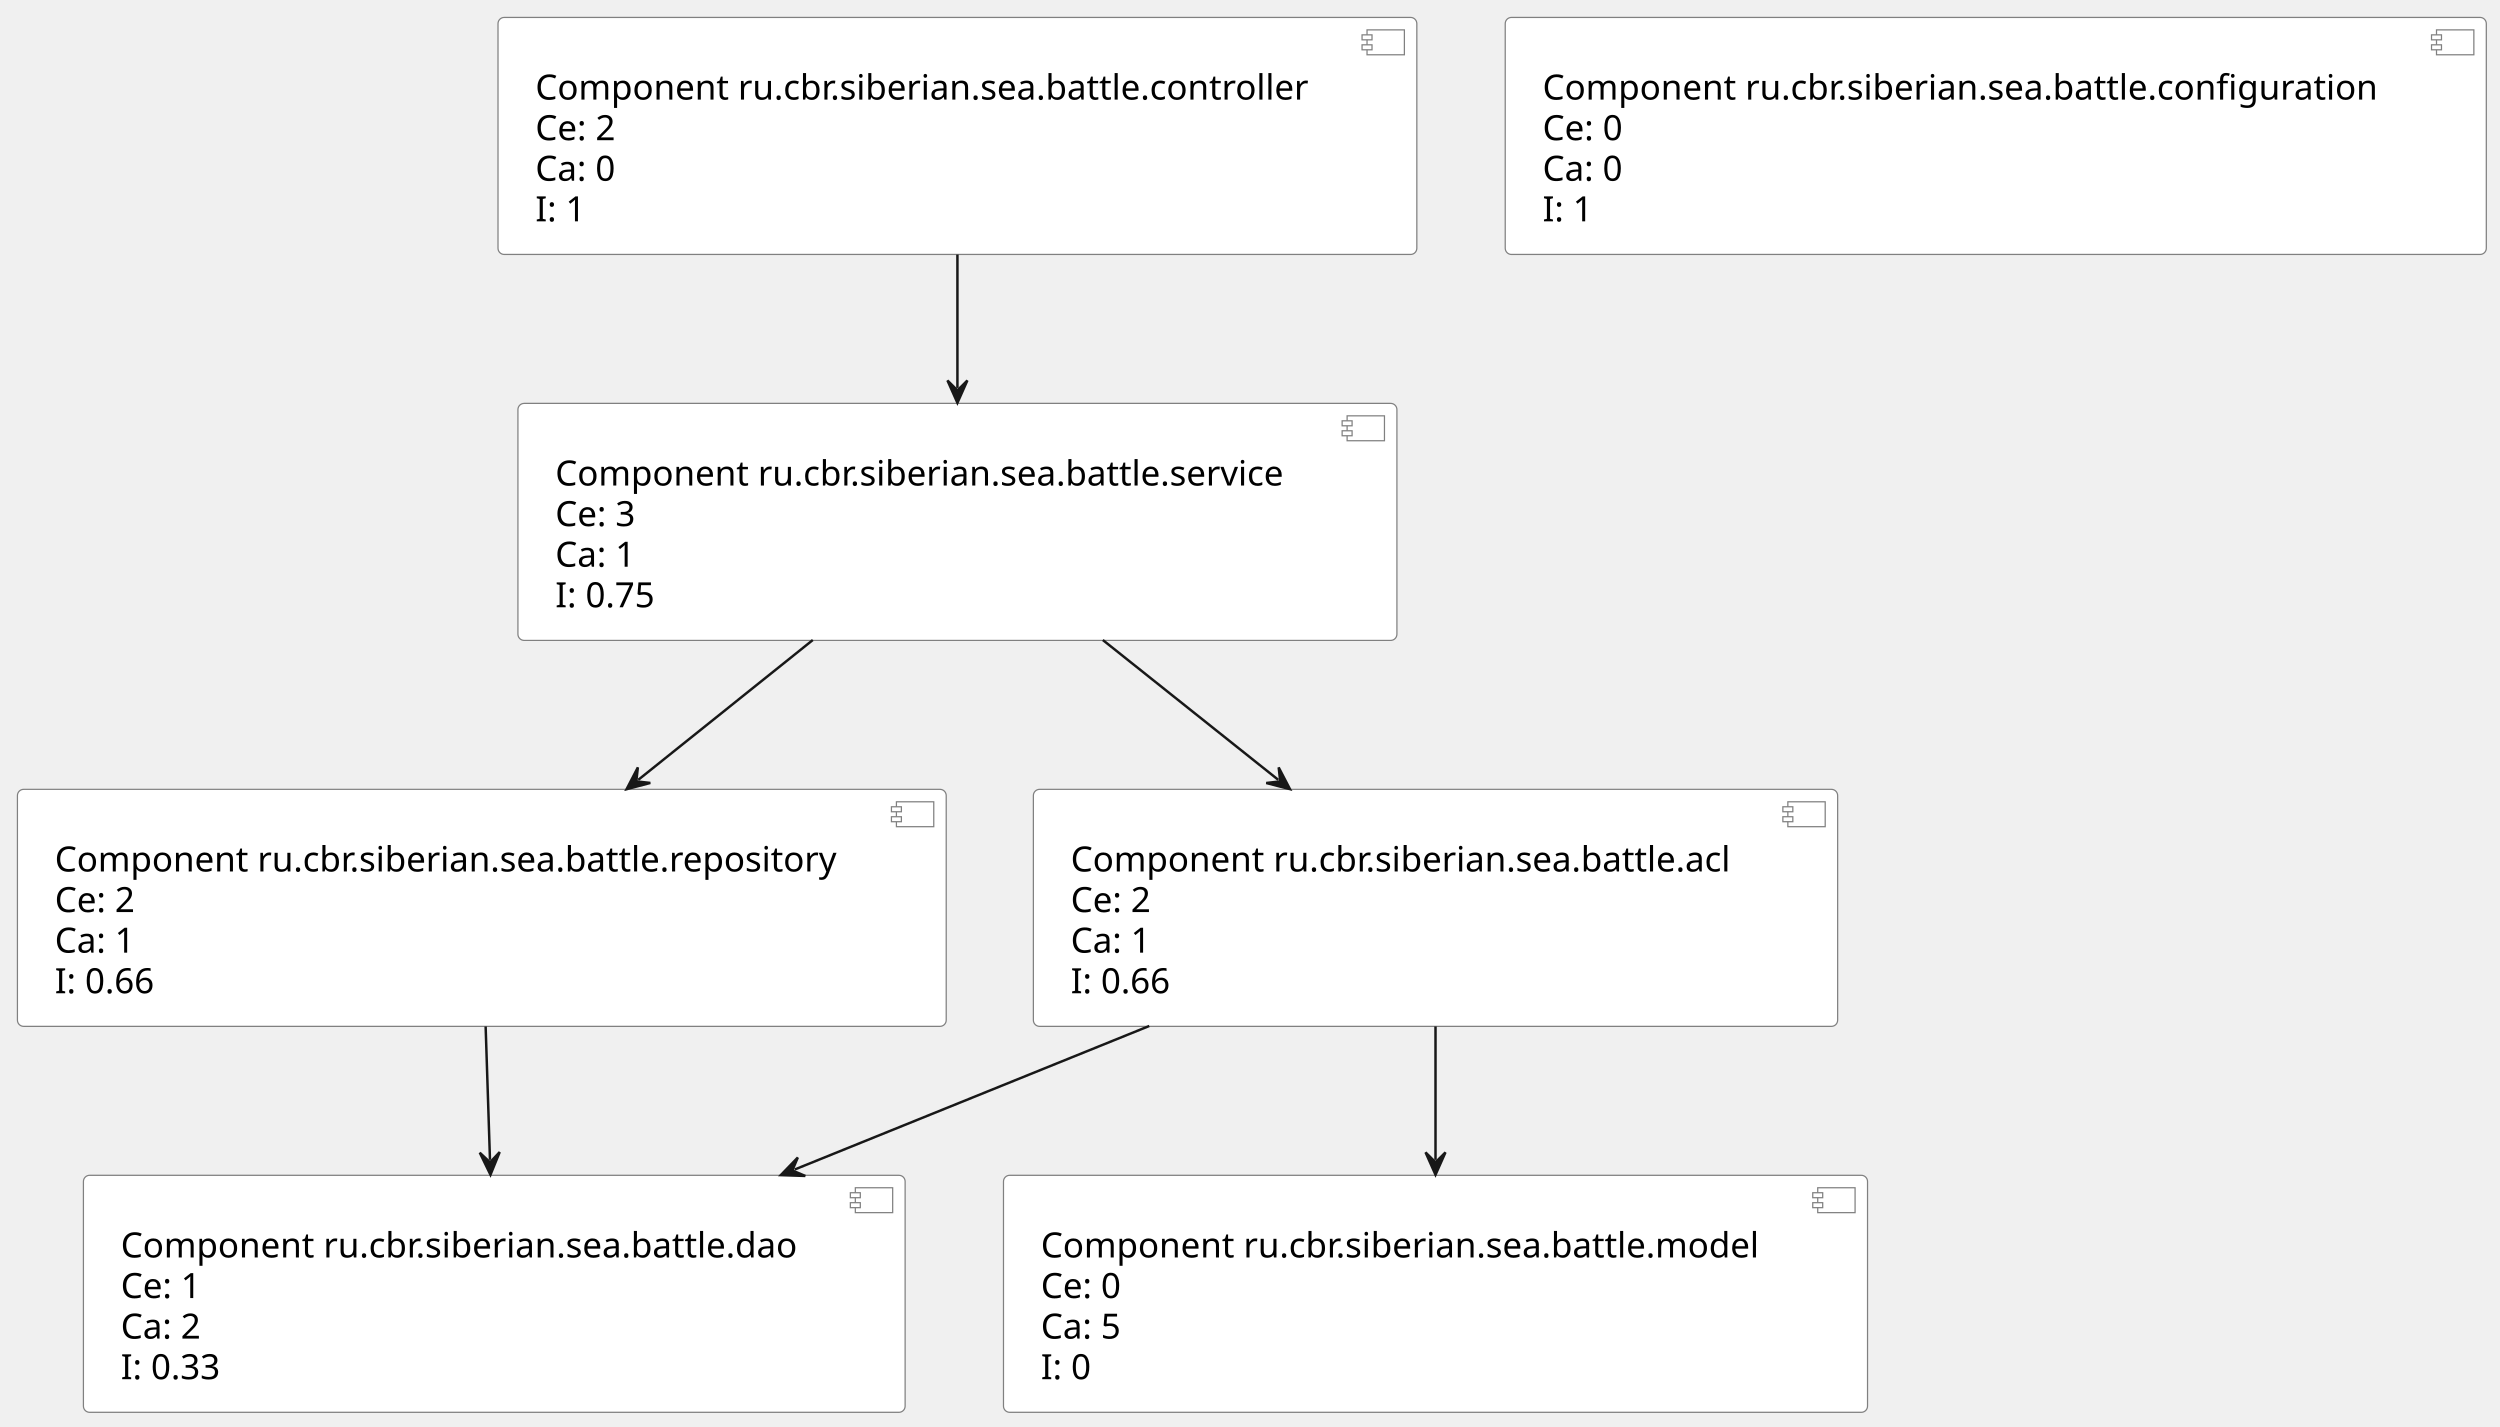
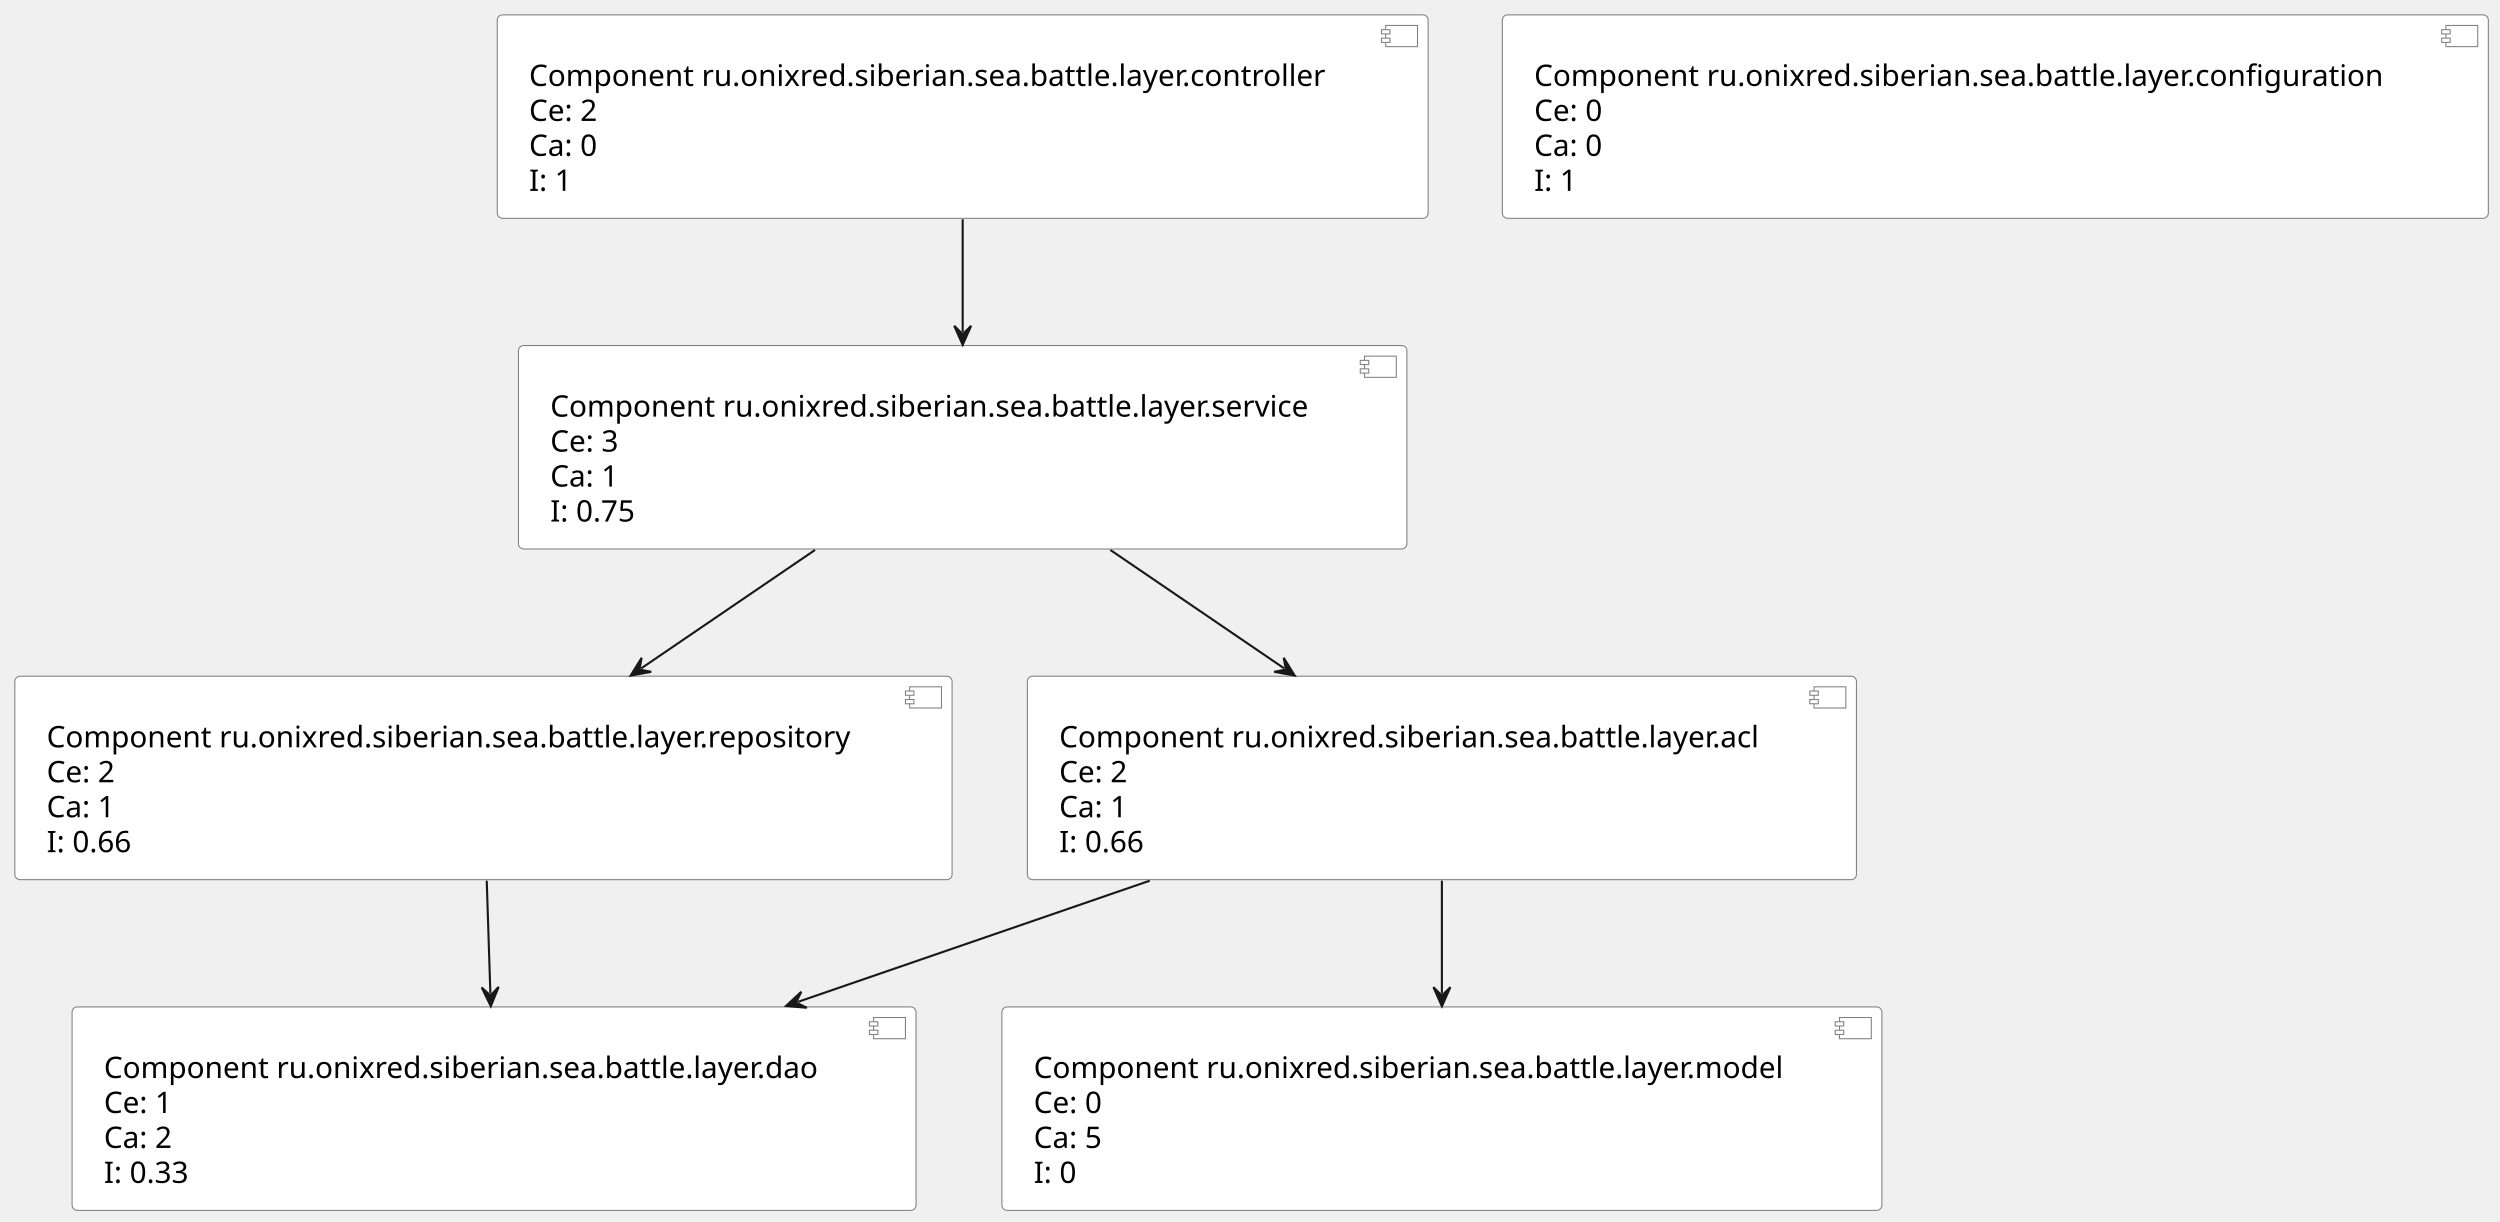
- <svg xmlns="http://www.w3.org/2000/svg" contentStyleType="text/css" height="573px" preserveAspectRatio="none" style="width:1004px;height:573px;background:#FFFFFF;" version="1.1" viewBox="0 0 1004 573" width="1004px" zoomAndPan="magnify">
+ <svg xmlns="http://www.w3.org/2000/svg" contentStyleType="text/css" height="576px" preserveAspectRatio="none" style="width:1179px;height:576px;background:#FFFFFF;" version="1.1" viewBox="0 0 1179 576" width="1179px" zoomAndPan="magnify">
  <defs />
  <g>
    <g id="elem_acl">
-       <rect fill="#FFFFFF" height="95.188" rx="2.5" ry="2.5" style="stroke:#808080;stroke-width:0.5;" width="323" x="415" y="317" />
-       <rect fill="#FFFFFF" height="10" style="stroke:#808080;stroke-width:0.5;" width="15" x="718" y="322" />
-       <rect fill="#FFFFFF" height="2" style="stroke:#808080;stroke-width:0.5;" width="4" x="716" y="324" />
-       <rect fill="#FFFFFF" height="2" style="stroke:#808080;stroke-width:0.5;" width="4" x="716" y="328" />
-       <text fill="#000000" font-family="sans-serif" font-size="14" lengthAdjust="spacing" textLength="279" x="430" y="349.995">Component ru.cbr.siberian.sea.battle.acl</text>
-       <text fill="#000000" font-family="sans-serif" font-size="14" lengthAdjust="spacing" textLength="37" x="430" y="366.292">Ce: 2</text>
-       <text fill="#000000" font-family="sans-serif" font-size="14" lengthAdjust="spacing" textLength="36" x="430" y="382.589">Ca: 1</text>
-       <text fill="#000000" font-family="sans-serif" font-size="14" lengthAdjust="spacing" textLength="43" x="430" y="398.886">I: 0.66</text>
+       <rect fill="#FFFFFF" height="95.953" rx="2.5" ry="2.5" style="stroke:#808080;stroke-width:0.5;" width="391" x="484.5" y="318.9" />
+       <rect fill="#FFFFFF" height="10" style="stroke:#808080;stroke-width:0.5;" width="15" x="855.5" y="323.9" />
+       <rect fill="#FFFFFF" height="2" style="stroke:#808080;stroke-width:0.5;" width="4" x="853.5" y="325.9" />
+       <rect fill="#FFFFFF" height="2" style="stroke:#808080;stroke-width:0.5;" width="4" x="853.5" y="329.9" />
+       <text fill="#000000" font-family="sans-serif" font-size="14" lengthAdjust="spacing" textLength="347" x="499.5" y="352.435">Component ru.onixred.siberian.sea.battle.layer.acl</text>
+       <text fill="#000000" font-family="sans-serif" font-size="14" lengthAdjust="spacing" textLength="35" x="499.5" y="368.923">Ce: 2</text>
+       <text fill="#000000" font-family="sans-serif" font-size="14" lengthAdjust="spacing" textLength="35" x="499.5" y="385.412">Ca: 1</text>
+       <text fill="#000000" font-family="sans-serif" font-size="14" lengthAdjust="spacing" textLength="43" x="499.5" y="401.9">I: 0.66</text>
    </g>
    <g id="elem_configuration">
-       <rect fill="#FFFFFF" height="95.188" rx="2.5" ry="2.5" style="stroke:#808080;stroke-width:0.5;" width="394" x="604.5" y="7" />
-       <rect fill="#FFFFFF" height="10" style="stroke:#808080;stroke-width:0.5;" width="15" x="978.5" y="12" />
-       <rect fill="#FFFFFF" height="2" style="stroke:#808080;stroke-width:0.5;" width="4" x="976.5" y="14" />
-       <rect fill="#FFFFFF" height="2" style="stroke:#808080;stroke-width:0.5;" width="4" x="976.5" y="18" />
-       <text fill="#000000" font-family="sans-serif" font-size="14" lengthAdjust="spacing" textLength="350" x="619.5" y="39.995">Component ru.cbr.siberian.sea.battle.configuration</text>
-       <text fill="#000000" font-family="sans-serif" font-size="14" lengthAdjust="spacing" textLength="37" x="619.5" y="56.292">Ce: 0</text>
-       <text fill="#000000" font-family="sans-serif" font-size="14" lengthAdjust="spacing" textLength="36" x="619.5" y="72.589">Ca: 0</text>
-       <text fill="#000000" font-family="sans-serif" font-size="14" lengthAdjust="spacing" textLength="21" x="619.5" y="88.886">I: 1</text>
+       <rect fill="#FFFFFF" height="95.953" rx="2.5" ry="2.5" style="stroke:#808080;stroke-width:0.5;" width="465" x="708.5" y="7" />
+       <rect fill="#FFFFFF" height="10" style="stroke:#808080;stroke-width:0.5;" width="15" x="1153.5" y="12" />
+       <rect fill="#FFFFFF" height="2" style="stroke:#808080;stroke-width:0.5;" width="4" x="1151.5" y="14" />
+       <rect fill="#FFFFFF" height="2" style="stroke:#808080;stroke-width:0.5;" width="4" x="1151.5" y="18" />
+       <text fill="#000000" font-family="sans-serif" font-size="14" lengthAdjust="spacing" textLength="421" x="723.5" y="40.535">Component ru.onixred.siberian.sea.battle.layer.configuration</text>
+       <text fill="#000000" font-family="sans-serif" font-size="14" lengthAdjust="spacing" textLength="35" x="723.5" y="57.023">Ce: 0</text>
+       <text fill="#000000" font-family="sans-serif" font-size="14" lengthAdjust="spacing" textLength="35" x="723.5" y="73.512">Ca: 0</text>
+       <text fill="#000000" font-family="sans-serif" font-size="14" lengthAdjust="spacing" textLength="21" x="723.5" y="90">I: 1</text>
    </g>
    <g id="elem_controller">
-       <rect fill="#FFFFFF" height="95.188" rx="2.5" ry="2.5" style="stroke:#808080;stroke-width:0.5;" width="369" x="200" y="7" />
-       <rect fill="#FFFFFF" height="10" style="stroke:#808080;stroke-width:0.5;" width="15" x="549" y="12" />
-       <rect fill="#FFFFFF" height="2" style="stroke:#808080;stroke-width:0.5;" width="4" x="547" y="14" />
-       <rect fill="#FFFFFF" height="2" style="stroke:#808080;stroke-width:0.5;" width="4" x="547" y="18" />
-       <text fill="#000000" font-family="sans-serif" font-size="14" lengthAdjust="spacing" textLength="325" x="215" y="39.995">Component ru.cbr.siberian.sea.battle.controller</text>
-       <text fill="#000000" font-family="sans-serif" font-size="14" lengthAdjust="spacing" textLength="37" x="215" y="56.292">Ce: 2</text>
-       <text fill="#000000" font-family="sans-serif" font-size="14" lengthAdjust="spacing" textLength="36" x="215" y="72.589">Ca: 0</text>
-       <text fill="#000000" font-family="sans-serif" font-size="14" lengthAdjust="spacing" textLength="21" x="215" y="88.886">I: 1</text>
+       <rect fill="#FFFFFF" height="95.953" rx="2.5" ry="2.5" style="stroke:#808080;stroke-width:0.5;" width="439" x="234.5" y="7" />
+       <rect fill="#FFFFFF" height="10" style="stroke:#808080;stroke-width:0.5;" width="15" x="653.5" y="12" />
+       <rect fill="#FFFFFF" height="2" style="stroke:#808080;stroke-width:0.5;" width="4" x="651.5" y="14" />
+       <rect fill="#FFFFFF" height="2" style="stroke:#808080;stroke-width:0.5;" width="4" x="651.5" y="18" />
+       <text fill="#000000" font-family="sans-serif" font-size="14" lengthAdjust="spacing" textLength="395" x="249.5" y="40.535">Component ru.onixred.siberian.sea.battle.layer.controller</text>
+       <text fill="#000000" font-family="sans-serif" font-size="14" lengthAdjust="spacing" textLength="35" x="249.5" y="57.023">Ce: 2</text>
+       <text fill="#000000" font-family="sans-serif" font-size="14" lengthAdjust="spacing" textLength="35" x="249.5" y="73.512">Ca: 0</text>
+       <text fill="#000000" font-family="sans-serif" font-size="14" lengthAdjust="spacing" textLength="21" x="249.5" y="90">I: 1</text>
    </g>
    <g id="elem_dao">
-       <rect fill="#FFFFFF" height="95.188" rx="2.5" ry="2.5" style="stroke:#808080;stroke-width:0.5;" width="330" x="33.5" y="472" />
-       <rect fill="#FFFFFF" height="10" style="stroke:#808080;stroke-width:0.5;" width="15" x="343.5" y="477" />
-       <rect fill="#FFFFFF" height="2" style="stroke:#808080;stroke-width:0.5;" width="4" x="341.5" y="479" />
-       <rect fill="#FFFFFF" height="2" style="stroke:#808080;stroke-width:0.5;" width="4" x="341.5" y="483" />
-       <text fill="#000000" font-family="sans-serif" font-size="14" lengthAdjust="spacing" textLength="286" x="48.5" y="504.995">Component ru.cbr.siberian.sea.battle.dao</text>
-       <text fill="#000000" font-family="sans-serif" font-size="14" lengthAdjust="spacing" textLength="37" x="48.5" y="521.292">Ce: 1</text>
-       <text fill="#000000" font-family="sans-serif" font-size="14" lengthAdjust="spacing" textLength="36" x="48.5" y="537.589">Ca: 2</text>
-       <text fill="#000000" font-family="sans-serif" font-size="14" lengthAdjust="spacing" textLength="43" x="48.5" y="553.886">I: 0.33</text>
+       <rect fill="#FFFFFF" height="95.953" rx="2.5" ry="2.5" style="stroke:#808080;stroke-width:0.5;" width="398" x="34" y="474.86" />
+       <rect fill="#FFFFFF" height="10" style="stroke:#808080;stroke-width:0.5;" width="15" x="412" y="479.86" />
+       <rect fill="#FFFFFF" height="2" style="stroke:#808080;stroke-width:0.5;" width="4" x="410" y="481.86" />
+       <rect fill="#FFFFFF" height="2" style="stroke:#808080;stroke-width:0.5;" width="4" x="410" y="485.86" />
+       <text fill="#000000" font-family="sans-serif" font-size="14" lengthAdjust="spacing" textLength="354" x="49" y="508.395">Component ru.onixred.siberian.sea.battle.layer.dao</text>
+       <text fill="#000000" font-family="sans-serif" font-size="14" lengthAdjust="spacing" textLength="35" x="49" y="524.883">Ce: 1</text>
+       <text fill="#000000" font-family="sans-serif" font-size="14" lengthAdjust="spacing" textLength="35" x="49" y="541.372">Ca: 2</text>
+       <text fill="#000000" font-family="sans-serif" font-size="14" lengthAdjust="spacing" textLength="43" x="49" y="557.86">I: 0.33</text>
    </g>
    <g id="elem_model">
-       <rect fill="#FFFFFF" height="95.188" rx="2.5" ry="2.5" style="stroke:#808080;stroke-width:0.5;" width="347" x="403" y="472" />
-       <rect fill="#FFFFFF" height="10" style="stroke:#808080;stroke-width:0.5;" width="15" x="730" y="477" />
-       <rect fill="#FFFFFF" height="2" style="stroke:#808080;stroke-width:0.5;" width="4" x="728" y="479" />
-       <rect fill="#FFFFFF" height="2" style="stroke:#808080;stroke-width:0.5;" width="4" x="728" y="483" />
-       <text fill="#000000" font-family="sans-serif" font-size="14" lengthAdjust="spacing" textLength="303" x="418" y="504.995">Component ru.cbr.siberian.sea.battle.model</text>
-       <text fill="#000000" font-family="sans-serif" font-size="14" lengthAdjust="spacing" textLength="37" x="418" y="521.292">Ce: 0</text>
-       <text fill="#000000" font-family="sans-serif" font-size="14" lengthAdjust="spacing" textLength="36" x="418" y="537.589">Ca: 5</text>
-       <text fill="#000000" font-family="sans-serif" font-size="14" lengthAdjust="spacing" textLength="21" x="418" y="553.886">I: 0</text>
+       <rect fill="#FFFFFF" height="95.953" rx="2.5" ry="2.5" style="stroke:#808080;stroke-width:0.5;" width="415" x="472.5" y="474.86" />
+       <rect fill="#FFFFFF" height="10" style="stroke:#808080;stroke-width:0.5;" width="15" x="867.5" y="479.86" />
+       <rect fill="#FFFFFF" height="2" style="stroke:#808080;stroke-width:0.5;" width="4" x="865.5" y="481.86" />
+       <rect fill="#FFFFFF" height="2" style="stroke:#808080;stroke-width:0.5;" width="4" x="865.5" y="485.86" />
+       <text fill="#000000" font-family="sans-serif" font-size="14" lengthAdjust="spacing" textLength="371" x="487.5" y="508.395">Component ru.onixred.siberian.sea.battle.layer.model</text>
+       <text fill="#000000" font-family="sans-serif" font-size="14" lengthAdjust="spacing" textLength="35" x="487.5" y="524.883">Ce: 0</text>
+       <text fill="#000000" font-family="sans-serif" font-size="14" lengthAdjust="spacing" textLength="35" x="487.5" y="541.372">Ca: 5</text>
+       <text fill="#000000" font-family="sans-serif" font-size="14" lengthAdjust="spacing" textLength="21" x="487.5" y="557.86">I: 0</text>
    </g>
    <g id="elem_repository">
-       <rect fill="#FFFFFF" height="95.188" rx="2.5" ry="2.5" style="stroke:#808080;stroke-width:0.5;" width="373" x="7" y="317" />
-       <rect fill="#FFFFFF" height="10" style="stroke:#808080;stroke-width:0.5;" width="15" x="360" y="322" />
-       <rect fill="#FFFFFF" height="2" style="stroke:#808080;stroke-width:0.5;" width="4" x="358" y="324" />
-       <rect fill="#FFFFFF" height="2" style="stroke:#808080;stroke-width:0.5;" width="4" x="358" y="328" />
-       <text fill="#000000" font-family="sans-serif" font-size="14" lengthAdjust="spacing" textLength="329" x="22" y="349.995">Component ru.cbr.siberian.sea.battle.repository</text>
-       <text fill="#000000" font-family="sans-serif" font-size="14" lengthAdjust="spacing" textLength="37" x="22" y="366.292">Ce: 2</text>
-       <text fill="#000000" font-family="sans-serif" font-size="14" lengthAdjust="spacing" textLength="36" x="22" y="382.589">Ca: 1</text>
-       <text fill="#000000" font-family="sans-serif" font-size="14" lengthAdjust="spacing" textLength="43" x="22" y="398.886">I: 0.66</text>
+       <rect fill="#FFFFFF" height="95.953" rx="2.5" ry="2.5" style="stroke:#808080;stroke-width:0.5;" width="442" x="7" y="318.9" />
+       <rect fill="#FFFFFF" height="10" style="stroke:#808080;stroke-width:0.5;" width="15" x="429" y="323.9" />
+       <rect fill="#FFFFFF" height="2" style="stroke:#808080;stroke-width:0.5;" width="4" x="427" y="325.9" />
+       <rect fill="#FFFFFF" height="2" style="stroke:#808080;stroke-width:0.5;" width="4" x="427" y="329.9" />
+       <text fill="#000000" font-family="sans-serif" font-size="14" lengthAdjust="spacing" textLength="398" x="22" y="352.435">Component ru.onixred.siberian.sea.battle.layer.repository</text>
+       <text fill="#000000" font-family="sans-serif" font-size="14" lengthAdjust="spacing" textLength="35" x="22" y="368.923">Ce: 2</text>
+       <text fill="#000000" font-family="sans-serif" font-size="14" lengthAdjust="spacing" textLength="35" x="22" y="385.412">Ca: 1</text>
+       <text fill="#000000" font-family="sans-serif" font-size="14" lengthAdjust="spacing" textLength="43" x="22" y="401.9">I: 0.66</text>
    </g>
    <g id="elem_service">
-       <rect fill="#FFFFFF" height="95.188" rx="2.5" ry="2.5" style="stroke:#808080;stroke-width:0.5;" width="353" x="208" y="162" />
-       <rect fill="#FFFFFF" height="10" style="stroke:#808080;stroke-width:0.5;" width="15" x="541" y="167" />
-       <rect fill="#FFFFFF" height="2" style="stroke:#808080;stroke-width:0.5;" width="4" x="539" y="169" />
-       <rect fill="#FFFFFF" height="2" style="stroke:#808080;stroke-width:0.5;" width="4" x="539" y="173" />
-       <text fill="#000000" font-family="sans-serif" font-size="14" lengthAdjust="spacing" textLength="309" x="223" y="194.995">Component ru.cbr.siberian.sea.battle.service</text>
-       <text fill="#000000" font-family="sans-serif" font-size="14" lengthAdjust="spacing" textLength="37" x="223" y="211.292">Ce: 3</text>
-       <text fill="#000000" font-family="sans-serif" font-size="14" lengthAdjust="spacing" textLength="36" x="223" y="227.589">Ca: 1</text>
-       <text fill="#000000" font-family="sans-serif" font-size="14" lengthAdjust="spacing" textLength="43" x="223" y="243.886">I: 0.75</text>
+       <rect fill="#FFFFFF" height="95.953" rx="2.5" ry="2.5" style="stroke:#808080;stroke-width:0.5;" width="419" x="244.5" y="162.95" />
+       <rect fill="#FFFFFF" height="10" style="stroke:#808080;stroke-width:0.5;" width="15" x="643.5" y="167.95" />
+       <rect fill="#FFFFFF" height="2" style="stroke:#808080;stroke-width:0.5;" width="4" x="641.5" y="169.95" />
+       <rect fill="#FFFFFF" height="2" style="stroke:#808080;stroke-width:0.5;" width="4" x="641.5" y="173.95" />
+       <text fill="#000000" font-family="sans-serif" font-size="14" lengthAdjust="spacing" textLength="375" x="259.5" y="196.485">Component ru.onixred.siberian.sea.battle.layer.service</text>
+       <text fill="#000000" font-family="sans-serif" font-size="14" lengthAdjust="spacing" textLength="35" x="259.5" y="212.973">Ce: 3</text>
+       <text fill="#000000" font-family="sans-serif" font-size="14" lengthAdjust="spacing" textLength="35" x="259.5" y="229.462">Ca: 1</text>
+       <text fill="#000000" font-family="sans-serif" font-size="14" lengthAdjust="spacing" textLength="43" x="259.5" y="245.95">I: 0.75</text>
    </g>
    <g id="link_controller_service">
-       <path d="M384.5,102.24 C384.5,121.13 384.5,136.89 384.5,155.79 " fill="none" id="controller-to-service" style="stroke:#181818;stroke-width:1.0;" />
-       <polygon fill="#181818" points="384.5,161.79,388.5,152.79,384.5,156.79,380.5,152.79,384.5,161.79" style="stroke:#181818;stroke-width:1.0;" />
+       <path d="M454,103.42 C454,122.24 454,137.83 454,156.64 " fill="none" id="controller-to-service" style="stroke:#181818;stroke-width:1.0;" />
+       <polygon fill="#181818" points="454,162.64,458,153.64,454,157.64,450,153.64,454,162.64" style="stroke:#181818;stroke-width:1.0;" />
    </g>
    <g id="link_service_acl">
-       <path d="M442.89,257.03 C466.72,276.02 489.527,294.202 513.367,313.192 " fill="none" id="service-to-acl" style="stroke:#181818;stroke-width:1.0;" />
-       <polygon fill="#181818" points="518.06,316.93,513.513,308.194,514.149,313.815,508.528,314.451,518.06,316.93" style="stroke:#181818;stroke-width:1.0;" />
+       <path d="M523.65,259.37 C551.28,278.19 578.021,296.412 605.621,315.212 " fill="none" id="service-to-acl" style="stroke:#181818;stroke-width:1.0;" />
+       <polygon fill="#181818" points="610.58,318.59,605.394,310.217,606.448,315.775,600.89,316.829,610.58,318.59" style="stroke:#181818;stroke-width:1.0;" />
    </g>
    <g id="link_service_repository">
-       <path d="M326.42,257.03 C302.71,276.02 280.033,294.189 256.323,313.179 " fill="none" id="service-to-repository" style="stroke:#181818;stroke-width:1.0;" />
-       <polygon fill="#181818" points="251.64,316.93,261.165,314.426,255.543,313.804,256.164,308.182,251.64,316.93" style="stroke:#181818;stroke-width:1.0;" />
+       <path d="M384.35,259.37 C356.72,278.19 329.979,296.412 302.379,315.212 " fill="none" id="service-to-repository" style="stroke:#181818;stroke-width:1.0;" />
+       <polygon fill="#181818" points="297.42,318.59,307.11,316.829,301.552,315.775,302.606,310.217,297.42,318.59" style="stroke:#181818;stroke-width:1.0;" />
    </g>
    <g id="link_repository_dao">
-       <path d="M195.03,412.24 C195.64,431.13 196.166,446.893 196.776,465.793 " fill="none" id="repository-to-dao" style="stroke:#181818;stroke-width:1.0;" />
-       <polygon fill="#181818" points="196.97,471.79,200.678,462.666,196.809,466.793,192.682,462.924,196.97,471.79" style="stroke:#181818;stroke-width:1.0;" />
+       <path d="M229.54,415.33 C230.15,434.15 230.655,449.743 231.265,468.543 " fill="none" id="repository-to-dao" style="stroke:#181818;stroke-width:1.0;" />
+       <polygon fill="#181818" points="231.46,474.54,235.166,465.415,231.298,469.543,227.17,465.675,231.46,474.54" style="stroke:#181818;stroke-width:1.0;" />
    </g>
    <g id="link_acl_dao">
-       <path d="M461.55,412.03 C414.63,431.02 366.042,450.689 319.122,469.679 " fill="none" id="acl-to-dao" style="stroke:#181818;stroke-width:1.0;" />
-       <polygon fill="#181818" points="313.56,471.93,323.403,472.261,318.195,470.054,320.402,464.846,313.56,471.93" style="stroke:#181818;stroke-width:1.0;" />
+       <path d="M542.24,415.33 C487.73,434.1 430.873,453.687 376.363,472.457 " fill="none" id="acl-to-dao" style="stroke:#181818;stroke-width:1.0;" />
+       <polygon fill="#181818" points="370.69,474.41,380.502,475.262,375.418,472.782,377.897,467.698,370.69,474.41" style="stroke:#181818;stroke-width:1.0;" />
    </g>
    <g id="link_acl_model">
-       <path d="M576.5,412.24 C576.5,431.13 576.5,446.89 576.5,465.79 " fill="none" id="acl-to-model" style="stroke:#181818;stroke-width:1.0;" />
-       <polygon fill="#181818" points="576.5,471.79,580.5,462.79,576.5,466.79,572.5,462.79,576.5,471.79" style="stroke:#181818;stroke-width:1.0;" />
+       <path d="M680,415.33 C680,434.15 680,449.74 680,468.54 " fill="none" id="acl-to-model" style="stroke:#181818;stroke-width:1.0;" />
+       <polygon fill="#181818" points="680,474.54,684,465.54,680,469.54,676,465.54,680,474.54" style="stroke:#181818;stroke-width:1.0;" />
    </g>
  </g>
</svg>
